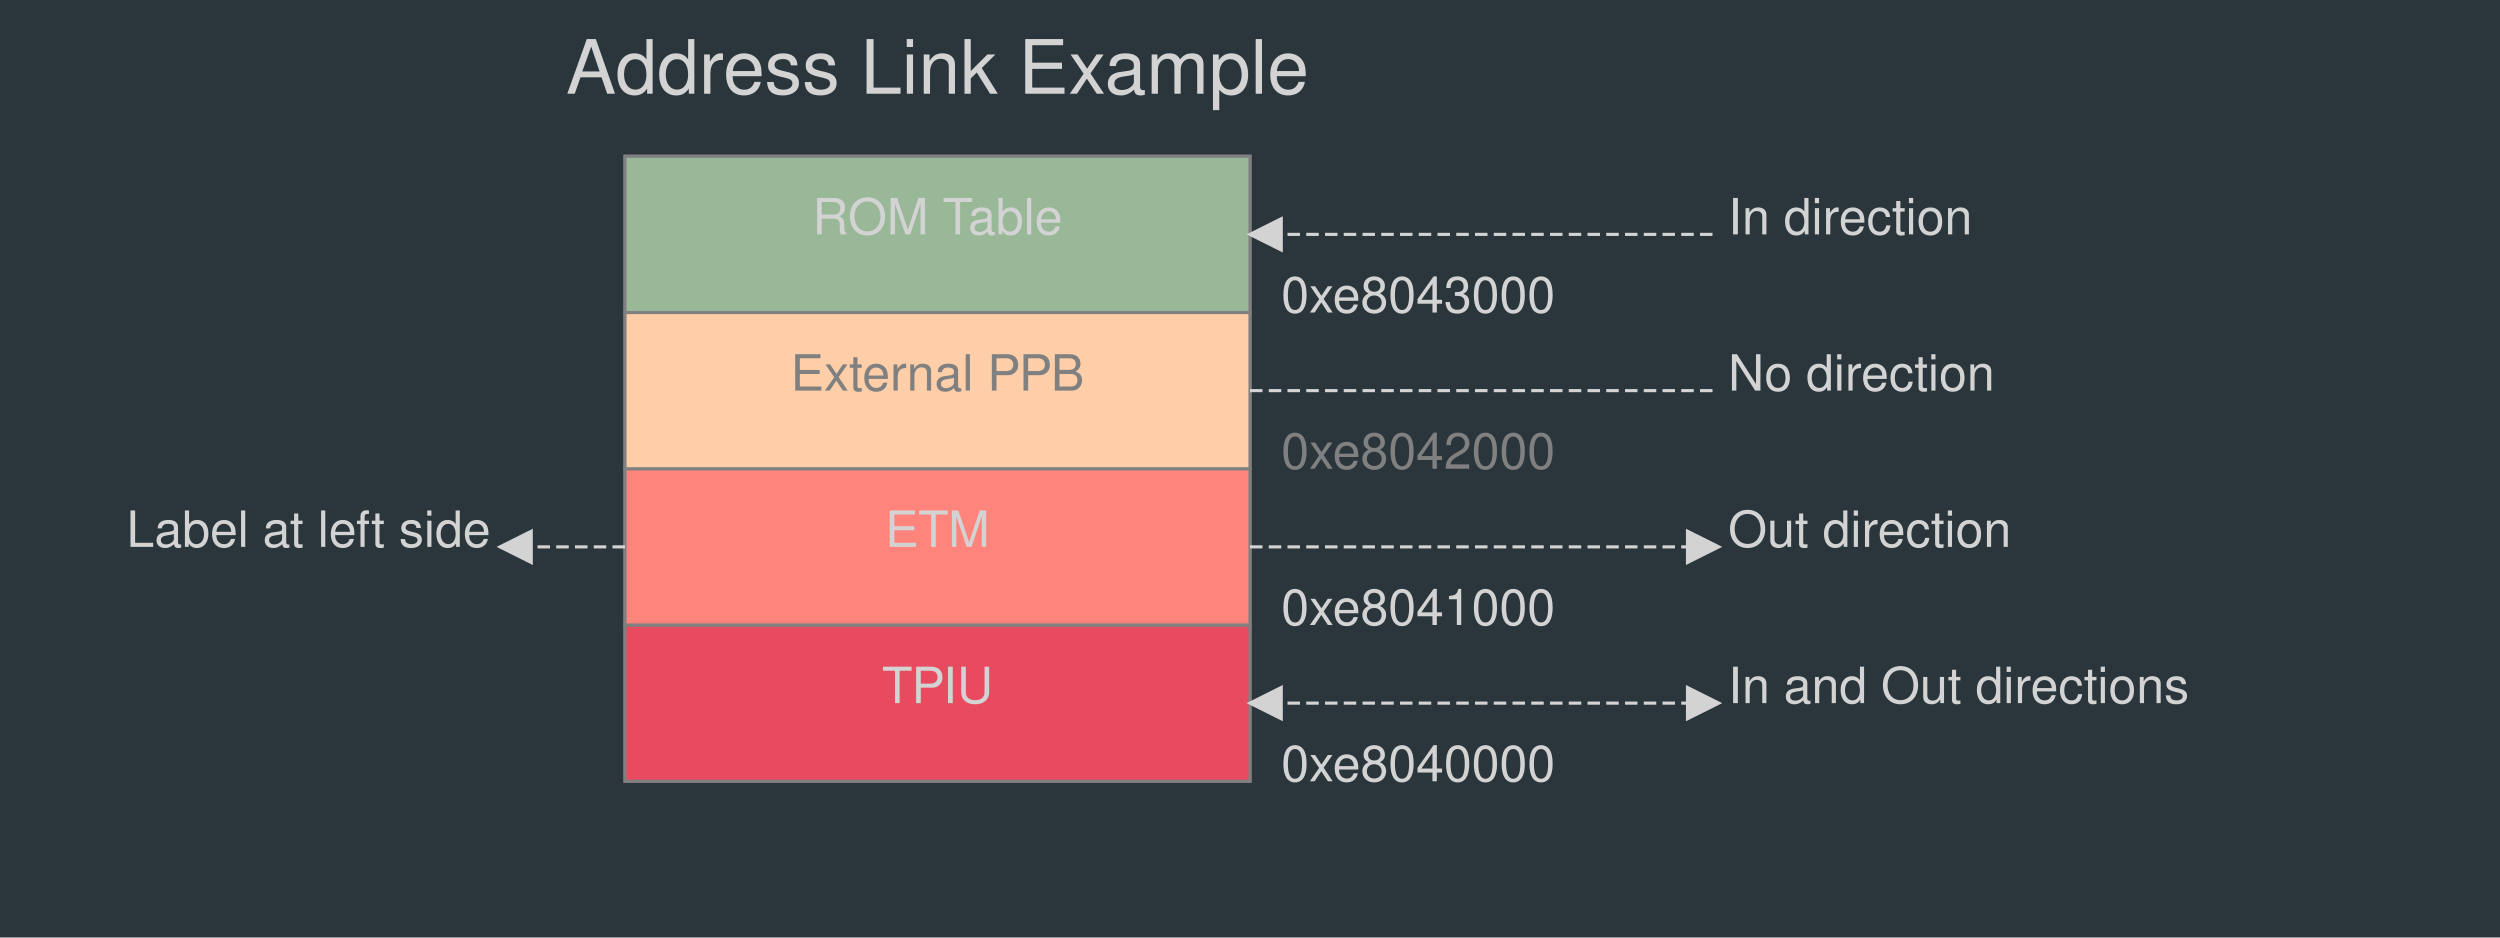
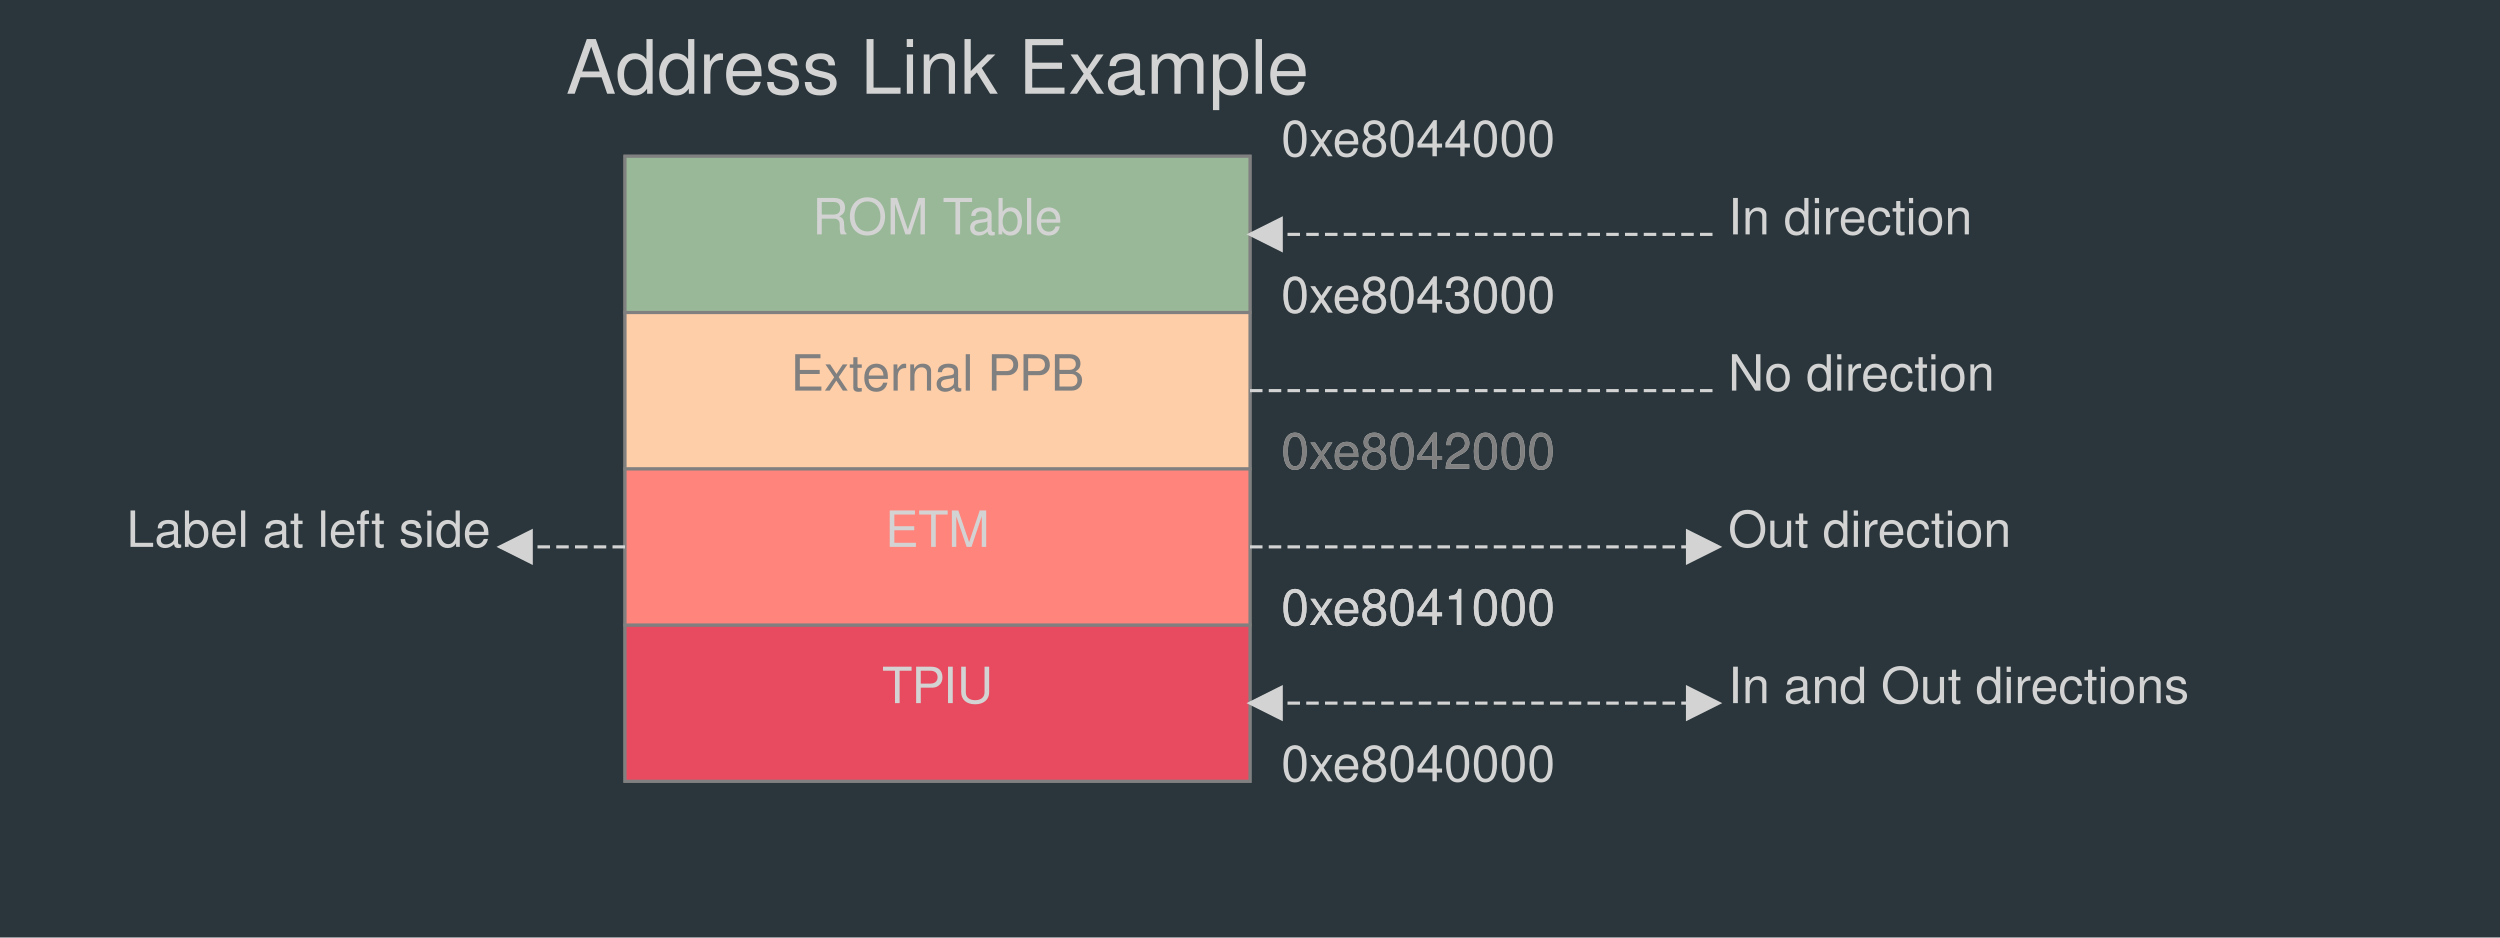
<svg xmlns="http://www.w3.org/2000/svg" width="800" height="300" viewBox="0 0 800 300">
  <rect x="0" y="0" width="800" height="300" fill="#2A363B" />
  <g />
  <g>
    <text x="100.0" y="-20" stroke="black" fill="lightgrey" stroke-width="0" font-size="24px" font-weight="normal" font-family="Helvetica" text-anchor="middle" alignment-baseline="middle" transform="translate(200,50)">Address Link Example</text>
    <g transform="translate(200,50)">
      <rect x="0" y="0" width="200" height="200" fill="#2A363B" stroke="grey" stroke-width="1" />
      <rect x="0" y="150.0" width="200" height="50.0" fill="#E84A5F" stroke="grey" stroke-width="1" />
      <text x="100.0" y="175.0" stroke="black" fill="lightgrey" stroke-width="0" font-size="16" font-weight="normal" font-family="Helvetica" text-anchor="middle" alignment-baseline="middle">TPIU</text>
      <text x="210" y="200.0" stroke="black" fill="lightgrey" stroke-width="0" font-size="16" font-weight="normal" font-family="Helvetica" text-anchor="start" alignment-baseline="middle">0xe8040000</text>
+       <text x="210" y="150.0" stroke="black" fill="lightgrey" stroke-width="0" font-size="16" font-weight="normal" font-family="Helvetica" text-anchor="start" alignment-baseline="middle">0xe8041000</text>
      <rect x="0" y="100.0" width="200" height="50.0" fill="#FF847C" stroke="grey" stroke-width="1" />
      <text x="100.0" y="125.0" stroke="black" fill="lightgrey" stroke-width="0" font-size="16" font-weight="normal" font-family="Helvetica" text-anchor="middle" alignment-baseline="middle">ETM</text>
      <text x="210" y="150.0" stroke="black" fill="lightgrey" stroke-width="0" font-size="16" font-weight="normal" font-family="Helvetica" text-anchor="start" alignment-baseline="middle">0xe8041000</text>
+       <text x="210" y="100.0" stroke="black" fill="lightgrey" stroke-width="0" font-size="16" font-weight="normal" font-family="Helvetica" text-anchor="start" alignment-baseline="middle">0xe8042000</text>
      <rect x="0" y="50.0" width="200" height="50.0" fill="#FECEA8" stroke="grey" stroke-width="1" />
      <text x="100.0" y="75.0" stroke="black" fill="grey" stroke-width="0" font-size="16" font-weight="normal" font-family="Helvetica" text-anchor="middle" alignment-baseline="middle">External PPB</text>
      <text x="210" y="100.0" stroke="black" fill="grey" stroke-width="0" font-size="16" font-weight="normal" font-family="Helvetica" text-anchor="start" alignment-baseline="middle">0xe8042000</text>
+       <text x="210" y="50.0" stroke="black" fill="grey" stroke-width="0" font-size="16" font-weight="normal" font-family="Helvetica" text-anchor="start" alignment-baseline="middle">0xe8043000</text>
      <rect x="0" y="0.0" width="200" height="50.0" fill="#99B898" stroke="grey" stroke-width="1" />
      <text x="100.0" y="25.0" stroke="black" fill="lightgrey" stroke-width="0" font-size="16" font-weight="normal" font-family="Helvetica" text-anchor="middle" alignment-baseline="middle">ROM Table</text>
      <text x="210" y="50.0" stroke="black" fill="lightgrey" stroke-width="0" font-size="16" font-weight="normal" font-family="Helvetica" text-anchor="start" alignment-baseline="middle">0xe8043000</text>
+       <text x="210" y="0.0" stroke="black" fill="lightgrey" stroke-width="0" font-size="16" font-weight="normal" font-family="Helvetica" text-anchor="start" alignment-baseline="middle">0xe8044000</text>
    </g>
  </g>
  <g>
    <g transform="translate(200,50)">
      <g>
        <g transform="translate(200,25.0)">
          <polyline points="0,-10 -5,-10 0,0 5,-10 0,-10" stroke="lightgrey" stroke-width="1" fill="lightgrey" transform="rotate(90,0,0)" />
        </g>
        <text x="353" y="25.0" stroke="black" fill="lightgrey" stroke-width="0" font-size="16" font-weight="normal" font-family="Helvetica" text-anchor="start" alignment-baseline="middle">In direction</text>
        <polyline points="200,25.0 350,25.0" stroke="lightgrey" stroke-dasharray="4,2" stroke-width="1" />
      </g>
      <g>
        <text x="353" y="75.0" stroke="black" fill="lightgrey" stroke-width="0" font-size="16" font-weight="normal" font-family="Helvetica" text-anchor="start" alignment-baseline="middle">No direction</text>
        <polyline points="200,75.0 350,75.0" stroke="lightgrey" stroke-dasharray="4,2" stroke-width="1" />
      </g>
      <g>
        <g transform="translate(350,125.0)">
          <polyline points="0,-10 -5,-10 0,0 5,-10 0,-10" stroke="lightgrey" stroke-width="1" fill="lightgrey" transform="rotate(270,0,0)" />
        </g>
        <text x="353" y="125.0" stroke="black" fill="lightgrey" stroke-width="0" font-size="16" font-weight="normal" font-family="Helvetica" text-anchor="start" alignment-baseline="middle">Out direction</text>
        <polyline points="200,125.0 350,125.0" stroke="lightgrey" stroke-dasharray="4,2" stroke-width="1" />
      </g>
      <g>
        <g transform="translate(-40,125.0)">
          <polyline points="0,-10 -5,-10 0,0 5,-10 0,-10" stroke="lightgrey" stroke-width="1" fill="lightgrey" transform="rotate(90,0,0)" />
        </g>
        <text x="-43" y="125.0" stroke="black" fill="lightgrey" stroke-width="0" font-size="16" font-weight="normal" font-family="Helvetica" text-anchor="end" alignment-baseline="middle">Label at left side</text>
        <polyline points="0,125.0 -40,125.0" stroke="lightgrey" stroke-dasharray="4,2" stroke-width="1" />
      </g>
      <g>
        <g transform="translate(200,175.0)">
          <polyline points="0,-10 -5,-10 0,0 5,-10 0,-10" stroke="lightgrey" stroke-width="1" fill="lightgrey" transform="rotate(90,0,0)" />
        </g>
        <g transform="translate(350,175.0)">
          <polyline points="0,-10 -5,-10 0,0 5,-10 0,-10" stroke="lightgrey" stroke-width="1" fill="lightgrey" transform="rotate(270,0,0)" />
        </g>
        <text x="353" y="175.0" stroke="black" fill="lightgrey" stroke-width="0" font-size="16" font-weight="normal" font-family="Helvetica" text-anchor="start" alignment-baseline="middle">In and Out directions</text>
        <polyline points="200,175.0 350,175.0" stroke="lightgrey" stroke-dasharray="4,2" stroke-width="1" />
      </g>
    </g>
  </g>
  <g>
    <g transform="translate(200,50)">
      <g />
      <g />
      <g />
      <g />
    </g>
  </g>
</svg>
